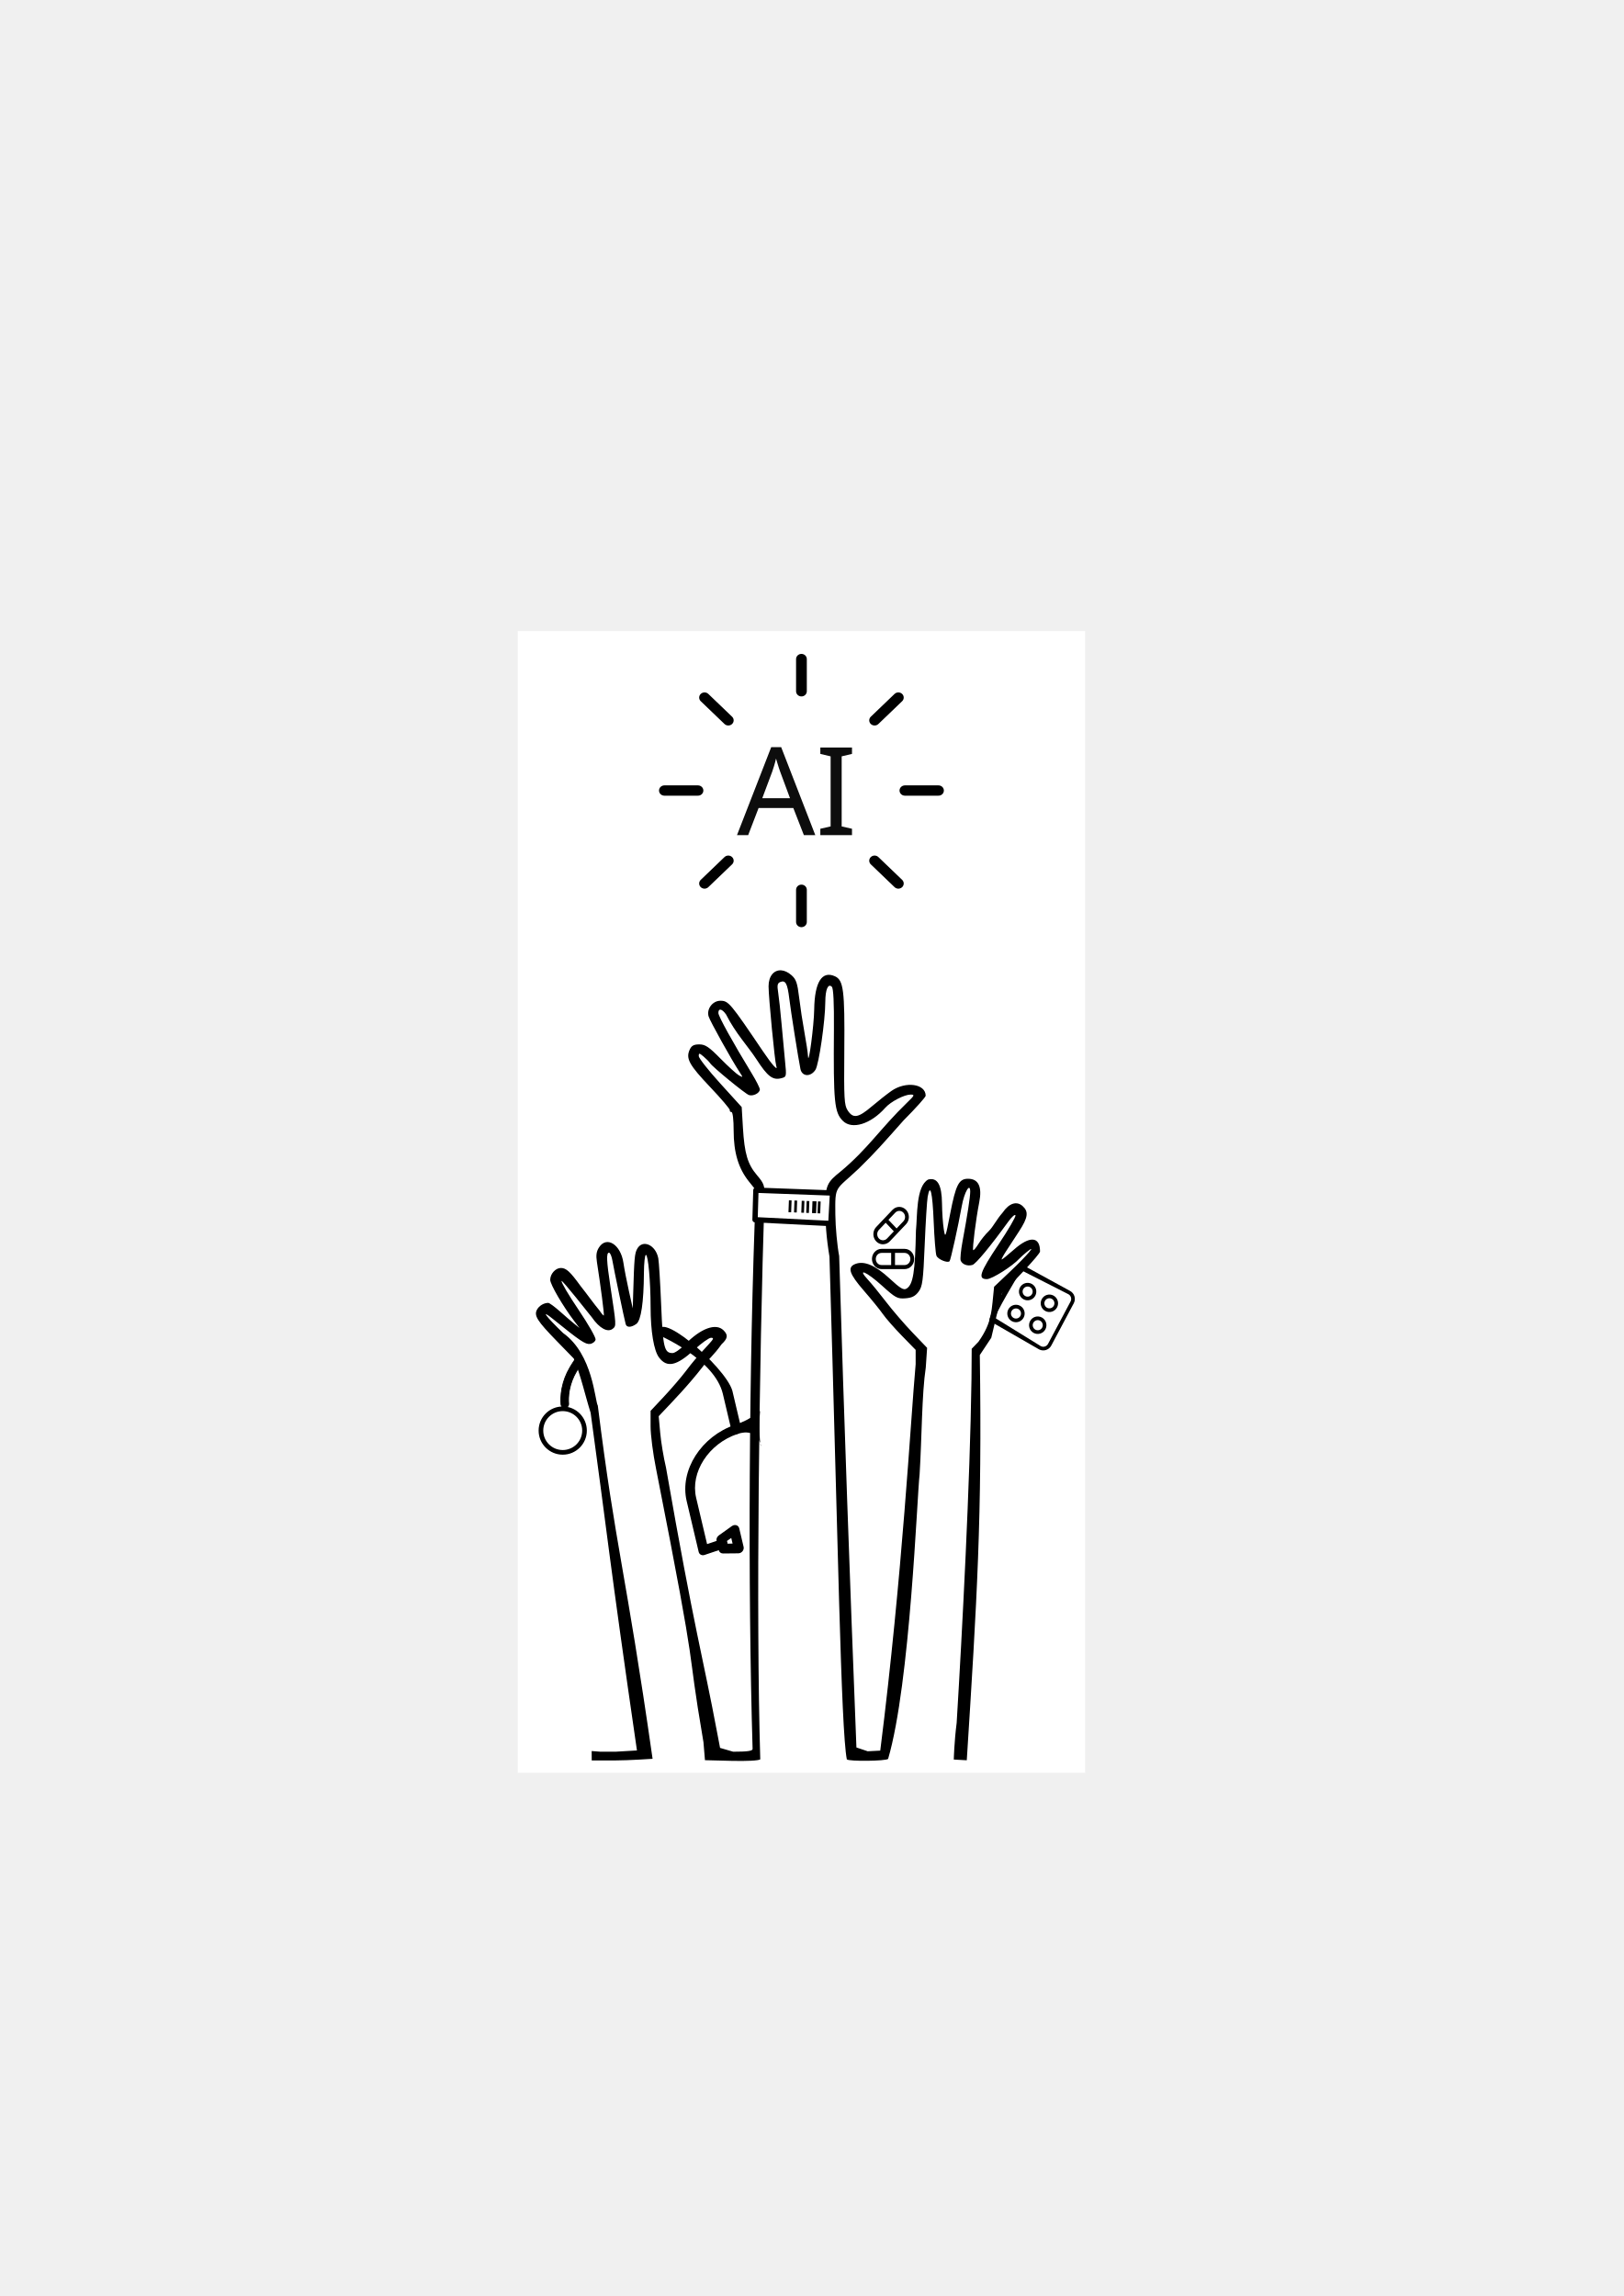
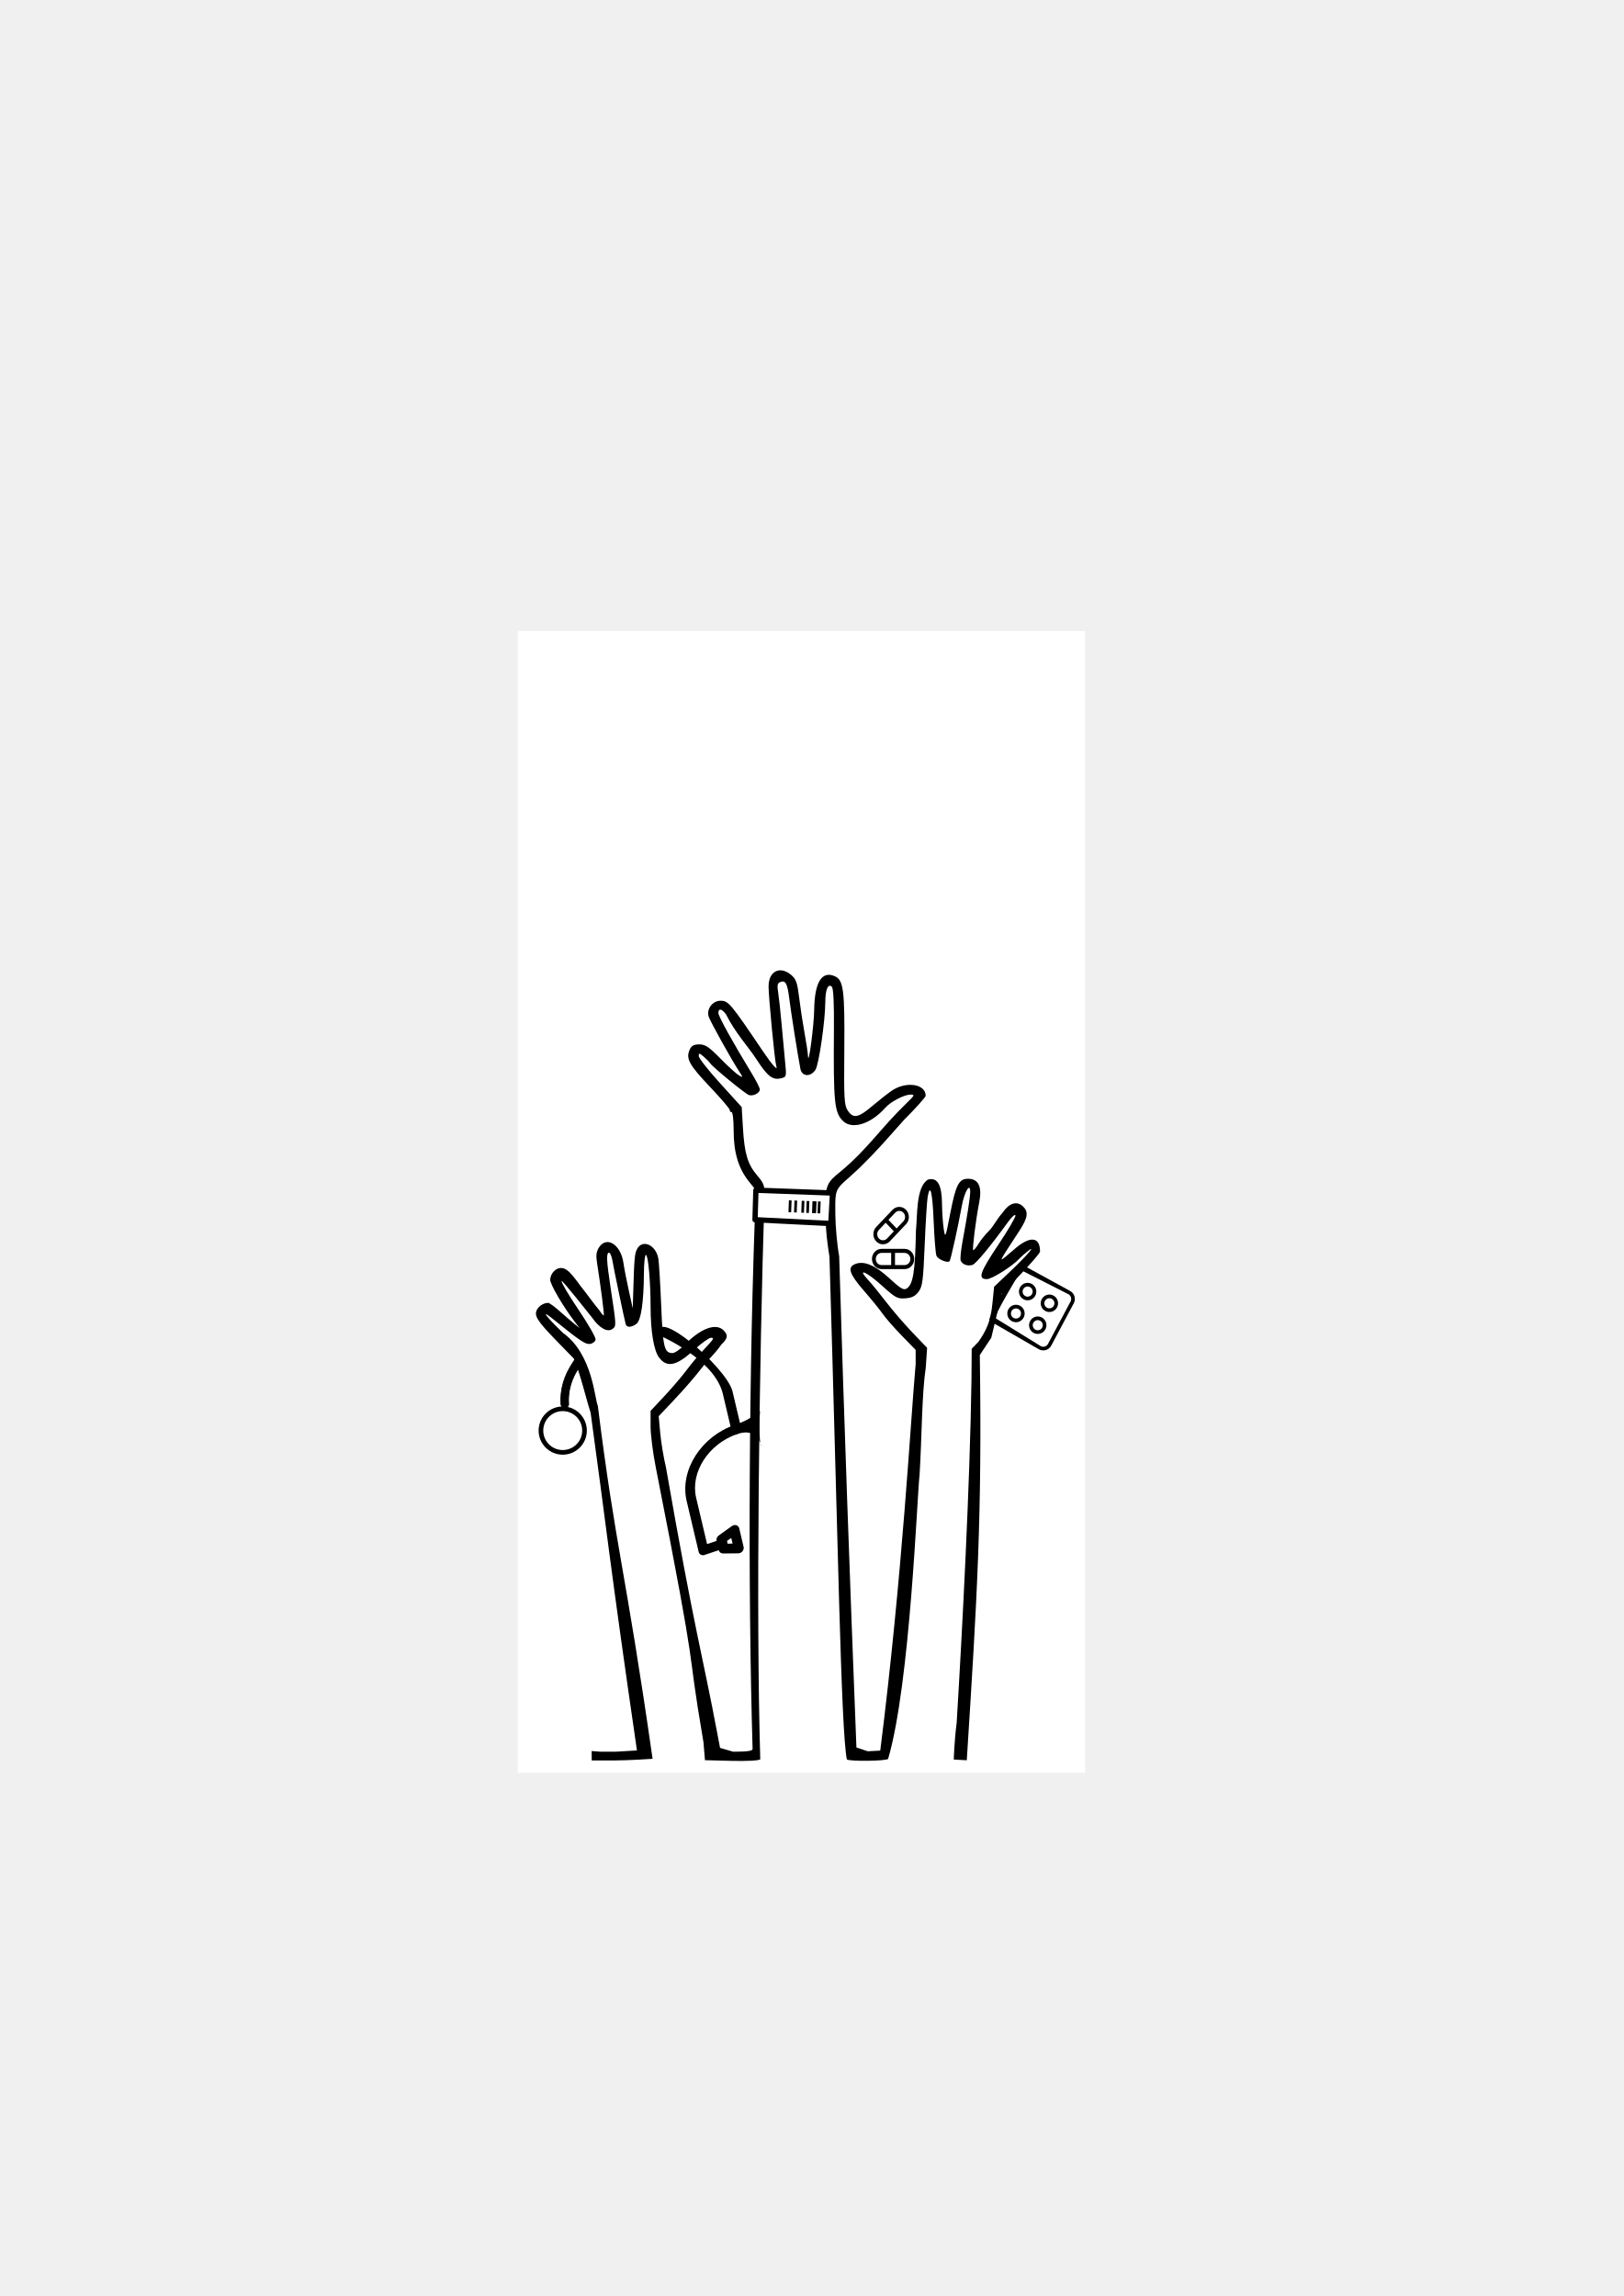
<svg xmlns="http://www.w3.org/2000/svg" width="210mm" height="297mm" viewBox="0 0 744.094 1052.362" id="svg2" version="1.1">
  <defs id="defs4">
    <style id="style1472">.cls-1{fill:none;stroke:#000;stroke-linecap:round;stroke-linejoin:round;stroke-width:6px;}</style>
  </defs>
  <g id="layer1">
    <rect style="fill:#ffffff;stroke-width:4.609;stroke-linejoin:round;stroke-miterlimit:4;stroke-dasharray:none" id="rect904" width="260.019" height="523.322" x="237.267" y="289.237" />
    <path style="fill:#000000" d="m 357.979,444.751 c -3.246,-0.205 -5.772,2.54 -5.768,7.346 0.004,4.956 2.861,34.568 3.512,36.398 0.979,2.753 -1.759,-0.234 -6.08,-6.631 -15.015,-22.229 -15.811,-23.172 -19.51,-23.172 -3.585,0 -6.426,3.796 -5.391,7.201 0.672,2.209 10.439,19.775 14.115,25.387 1.736,2.65 1.732,2.686 -0.186,1.633 -1.079,-0.593 -4.876,-4.034 -8.436,-7.648 -5.377,-5.461 -7.029,-6.572 -9.771,-6.572 -2.523,0 -3.559,0.571 -4.404,2.426 -1.849,4.059 -0.248,6.981 9.395,17.137 5.09,5.361 9.141,10.127 9.004,10.592 -0.138,0.465 0.2,0.846 0.75,0.846 0.588,0 1,3.509 1,8.525 0,10.02 2.201,17.354 7,23.326 l 3.195,3.977 c -3.249,80.44 -3.716,182.341 -1.51,256.111 0,0.914 -2.425,1.256 -8.91,1.256 l -5.998,-1.747 -1.289,-6.733 c -6.615,-35.314 -10.312,-46.278 -23.501,-121.809 -1.064,-4.439 -2.25,-11.541 -2.635,-15.783 l -0.699,-7.713 c 7.152,-7.519 13.805,-14.447 20.199,-22.693 2.96,-3.876 5.011,-5.223 8.613,-10.27 2.868,-2.694 3.082,-4.215 0.898,-6.398 -3.485,-3.485 -10.48,-0.906 -17.715,6.533 -2.083,2.142 -4.617,3.895 -5.629,3.895 -3.83,0 -4.432,-2.519 -5.227,-21.828 -0.422,-10.27 -1.018,-19.992 -1.324,-21.605 -1.172,-6.176 -7.209,-8.865 -9.691,-4.316 -1.153,2.111 -1.342,4.262 -1.822,20.75 l -0.189,6.5 -1.785,-8 c -0.983,-4.4 -2.106,-10.193 -2.496,-12.875 -1.216,-8.358 -7.648,-12.455 -11.154,-7.104 -1.218,1.859 -1.479,3.632 -0.99,6.75 1.726,11.013 3.432,24.224 3.164,24.492 -0.164,0.164 -1.045,-0.84 -1.957,-2.232 -2.682,-3.204 -5.271,-6.951 -8.768,-11.354 -4.733,-6.534 -6.535,-8.178 -8.965,-8.178 -2.435,0 -4.879,2.718 -4.879,5.424 0,2.117 5.827,12.107 11.129,19.076 l 2.283,3 -2.457,-1.992 c -1.351,-1.096 -4.358,-3.684 -6.684,-5.75 -2.325,-2.066 -4.651,-3.758 -5.168,-3.758 -2.018,0 -4.206,1.319 -5.168,3.117 -1.453,2.715 0.08,5.145 9.072,14.383 l 7.787,8 c 3.42,8.325 5.166,16.791 7.73,24.871 6.963,50.452 8.851,69.823 21.226,154.766 l -9.828,0.582 h -6.916 l -4.01,-0.309 0.031,4.309 h 10.801 c 5.941,0 17.087,-0.75 17.087,-0.75 -12.536,-87.621 -16.851,-95.854 -25.103,-161.872 -1.348,-2.225 -2.208,-23.535 -15.873,-33.248 -8.074,-7.778 -10.595,-11.256 -4.691,-6.471 12.34,10.002 14.918,11.737 17.002,11.439 1.225,-0.175 2.369,-1.065 2.543,-1.979 0.174,-0.914 -3.351,-7.085 -7.834,-13.715 -4.483,-6.629 -7.981,-12.564 -7.773,-13.188 0.4,-0.446 12.625,15.13 13.852,16.621 3.532,5.133 7.342,7.199 9.688,5.252 1.596,-1.324 1.593,-1.39 -1.139,-19.311 -1.789,-11.735 -1.944,-15.5 -0.635,-15.5 0.525,0 1.236,1.688 1.578,3.75 0.623,3.757 5.406,26.65 6.059,29 0.455,1.64 2.564,1.589 4.902,-0.121 2.144,-1.568 3.371,-9.868 3.455,-23.379 0.028,-4.537 0.437,-8.25 0.906,-8.25 1.042,0 2.144,12.244 2.152,23.9 0.007,11.074 1.478,19.932 3.836,23.094 3.657,4.903 8.067,3.944 16.189,-3.523 3.273,-3.009 6.714,-5.471 7.646,-5.471 1.394,0 1.246,0.49 -0.828,2.75 -6.156,6.709 -7.282,8.029 -10.877,12.75 -2.094,2.75 -6.546,7.925 -9.891,11.5 l -6.082,6.5 v 7.113 c -3.6e-4,3.912 1.125,12.635 2.5,19.387 20.784,105.301 13.004,74.351 21.735,125.382 l 0.686,8.223 12.07,0.307 c 7.061,0.18 12.57,-0.106 13.273,-0.691 -1.994,-66.285 -0.552,-180.505 1.967,-258.385 0.081,-4.544 -0.34,-5.694 -3.377,-9.242 -4.376,-5.113 -5.824,-9.96 -6.535,-21.873 l -0.564,-9.471 -9.846,-10.846 c -5.415,-5.966 -9.844,-11.599 -9.844,-12.518 0,-1.491 0.242,-1.466 2.25,0.234 1.238,1.048 2.588,2.429 3.002,3.07 1.129,1.75 16.022,13.959 17.748,14.551 1.929,0.661 5,-0.912 5,-2.561 0,-0.701 -1.631,-3.947 -3.625,-7.215 -8.708,-14.271 -15.375,-26.337 -15.375,-27.828 0,-2.292 1.634,-1.996 3.506,0.637 4.418,8.75 9.956,14.446 14.053,20.736 4.976,7.692 7.346,9.505 11.172,8.545 2.521,-0.633 2.538,-0.706 1.822,-7.834 -0.398,-3.958 -1.117,-11.697 -1.6,-17.197 -0.482,-5.5 -1.177,-11.905 -1.545,-14.232 -0.549,-3.478 -0.359,-4.349 1.062,-4.895 2.307,-0.885 3.198,0.787 4.012,7.531 0.695,5.756 4.128,27.45 5.119,32.346 0.72,3.556 4.668,3.796 6.881,0.418 1.585,-2.419 4.483,-22.388 4.523,-31.168 0.027,-5.696 1.291,-8.602 2.998,-6.895 0.716,0.716 1.042,7.385 0.951,19.492 -0.251,33.513 0.192,38.049 4.098,41.955 4.169,4.169 12.769,1.511 19.447,-6.012 2.5,-2.816 8.705,-6.041 11.625,-6.041 1.972,0 1.791,0.4 -1.709,3.758 -12.291,11.899 -17.828,21.036 -30.395,31.504 -5.914,4.722 -7.211,6.356 -6.84,16.082 -0.252,7.084 0.271,14.02 1.729,22.928 3.897,128.894 5.242,216.557 7.959,230.439 0.995,0.997 17.899,0.802 18.92,-0.219 10.139,-34.494 13.258,-120.597 14.431,-130.403 1.037,-16.511 0.989,-36.938 2.83,-49 l 0.607,-9 -6.693,-7 c -3.682,-3.85 -9.108,-10.15 -12.059,-14 -2.951,-3.85 -6.718,-8.463 -8.373,-10.25 -5.222,-5.641 -0.615,-3.66 6.514,2.801 6.108,5.536 7.015,6.024 10.67,5.75 2.985,-0.224 4.508,-0.991 6.027,-3.033 1.796,-2.415 2.124,-4.921 2.811,-21.5 0.428,-10.322 1.042,-20.242 1.367,-22.045 1.158,-6.426 2.198,-2.083 2.754,11.494 0.31,7.581 0.877,14.576 1.26,15.543 0.656,1.659 5.046,3.504 6.02,2.531 0.498,-0.498 3.914,-15.929 5.6,-25.291 1.156,-6.422 3.857,-11.029 3.857,-6.58 0,2.477 -1.274,10.725 -3.535,22.887 -0.747,4.018 -1.124,7.92 -0.836,8.672 0.684,1.782 3.195,2.712 5.418,2.006 1.583,-0.502 8.186,-8.484 16.389,-19.811 1.615,-2.23 3.106,-3.542 3.314,-2.918 0.208,0.624 -3.25,6.566 -7.686,13.207 -8.735,13.076 -9.733,16.037 -5.406,16.037 2.318,0 11.7,-5.928 14.857,-9.387 0.559,-0.612 2.126,-2.013 3.482,-3.113 4.86,-3.941 0.176,1.553 -7.674,9 l -7.379,7 c -1.206,10.702 -0.628,15.932 -7.166,25.213 l -3.098,3.211 c 0.002,4.396 -0.033,9.085 -0.1,14.011 -0.644,47.017 -4.242,115.638 -6.786,157.417 -1.128,8.739 -1.318,16.85 -1.318,16.85 l 5.951,0.33 c 4.682,-73.96 7.082,-111.203 5.972,-185.735 l 5.256,-7.924 4.791,-20.076 c 5.263,-5.35 17.553,-18.135 17.553,-19.484 0,-6.927 -4.753,-7.249 -12,-0.812 -2.787,2.475 -5.284,4.5 -5.549,4.5 -0.264,0 0.62,-1.688 1.965,-3.75 1.344,-2.062 4.05,-6.214 6.014,-9.227 4.048,-6.21 4.429,-8.935 1.609,-11.486 -2.73,-2.471 -6.232,-1.346 -9.15,2.939 -3.011,3.429 -4.197,6.351 -6.451,8.582 -1.409,1.324 -3.487,3.901 -4.615,5.727 -1.128,1.826 -2.231,3.14 -2.449,2.922 -0.49,-0.49 1.234,-14.178 2.762,-21.932 1.404,-7.126 -0.335,-10.775 -5.135,-10.775 -4.203,0 -5.599,2.734 -8.188,16.043 -2.165,11.133 -2.247,11.33 -2.945,6.957 -0.395,-2.475 -0.752,-7.712 -0.793,-11.639 -0.089,-8.61 -2.086,-12.077 -6.34,-11.01 -5.699,3.145 -4.899,17.027 -5.602,23.402 -0.371,18.999 -1.294,24.715 -4.295,26.588 -1.343,0.838 -2.832,-0.045 -7.76,-4.607 -6.54,-6.054 -11.634,-8.234 -15.664,-6.701 -3.861,1.468 -2.915,4.477 3.854,12.26 3.448,3.964 7.361,8.782 8.695,10.707 1.334,1.925 5.265,6.41 8.732,9.967 l 6.305,6.465 v 6.557 c -2.309,25.393 -6.004,96.243 -16.226,177.117 l -5.75,0.299 -5.168,-1.737 c -3.003,-76.546 -5.615,-148.955 -7.909,-225.257 -0.904,-4.675 -1.692,-13.225 -1.752,-19 -0.142,-13.722 -0.158,-10.756 10.688,-21.037 7.819,-7.607 11.256,-11.649 20.617,-22.168 5.548,-5.563 10.088,-10.632 10.088,-11.264 0,-5.5 -9.186,-6.775 -15.717,-2.18 -2.081,1.464 -6.162,4.685 -9.07,7.156 -6.101,5.185 -8.465,5.569 -10.941,1.781 -1.594,-2.438 -1.751,-5.242 -1.557,-27.75 0.235,-27.253 -0.36,-31.965 -4.266,-33.744 -5.979,-2.724 -9.353,2.66 -9.529,15.205 -0.103,7.32 -2.581,26.147 -2.83,21.5 -0.088,-1.65 -0.828,-6.6 -1.643,-11 -0.815,-4.4 -1.911,-11.6 -2.436,-16 -0.799,-6.697 -1.375,-8.366 -3.539,-10.25 -1.603,-1.396 -3.228,-2.098 -4.703,-2.191 z" id="path3440" />
    <g id="g1060" transform="translate(-71.60564,-74.94459)">
      <path style="fill:#ffffff;stroke:#000000;stroke-width:2.438;stroke-linecap:butt;stroke-linejoin:round;stroke-miterlimit:4;stroke-dasharray:none;stroke-opacity:1" d="m 418.01,620.465 -0.396,13.532 34.745,1.747 0.774,-13.989 z" id="path875" />
      <rect style="fill:#ffffff;fill-opacity:0;stroke-width:2.438;stroke-miterlimit:4;stroke-dasharray:none" id="rect877" width="5.457" height="16.791" x="459.905" y="608.171" transform="rotate(2.179919)" />
      <path style="fill:none;stroke:#000000;stroke-width:1.233;stroke-linecap:butt;stroke-linejoin:miter;stroke-miterlimit:4;stroke-dasharray:none;stroke-opacity:1" d="m 436.306,625.22 -0.207,5.445" id="path890" />
      <path style="fill:none;stroke:#000000;stroke-width:1.233;stroke-linecap:butt;stroke-linejoin:miter;stroke-miterlimit:4;stroke-dasharray:none;stroke-opacity:1" d="m 439.632,625.346 -0.207,5.445" id="path890-8" />
      <path style="fill:none;stroke:#000000;stroke-width:1.233;stroke-linecap:butt;stroke-linejoin:miter;stroke-miterlimit:4;stroke-dasharray:none;stroke-opacity:1" d="m 441.892,625.432 -0.207,5.445" id="path890-2" />
      <path style="fill:none;stroke:#000000;stroke-width:1.875;stroke-linecap:butt;stroke-linejoin:miter;stroke-miterlimit:4;stroke-dasharray:none;stroke-opacity:1" d="m 444.874,625.546 -0.207,5.445" id="path890-4" />
      <path style="fill:none;stroke:#000000;stroke-width:1.233;stroke-linecap:butt;stroke-linejoin:miter;stroke-miterlimit:4;stroke-dasharray:none;stroke-opacity:1" d="m 447.072,625.629 -0.207,5.445" id="path890-2-0" />
      <path style="fill:none;stroke:#000000;stroke-width:1.233;stroke-linecap:butt;stroke-linejoin:miter;stroke-miterlimit:4;stroke-dasharray:none;stroke-opacity:1" d="m 433.756,625.123 -0.207,5.445" id="path890-2-0-3" />
    </g>
    <circle style="fill:none;fill-opacity:0;stroke:#000000;stroke-width:2.128;stroke-linejoin:round;stroke-miterlimit:4;stroke-dasharray:none;stroke-opacity:1" id="path974" cx="257.881" cy="655.699" r="9.982" />
    <path d="m 257.08,643.656 c -0.118,-1.558 -0.182,-4.185 0.46,-7.433 0.649,-3.287 1.872,-6.463 3.573,-9.356 0.241,-0.422 0.468,-0.802 0.665,-1.125 0.787,-1.286 1.571,-2.423 1.985,-3.015 a 1.763,1.763 90 0 1 2.891,2.018 c -0.401,0.575 -1.138,1.643 -1.868,2.837 -0.184,0.301 -0.395,0.653 -0.616,1.042 -0.004,0.007 -0.008,0.014 -0.012,0.021 -1.508,2.563 -2.588,5.37 -3.159,8.261 -0.562,2.846 -0.505,5.137 -0.403,6.483 a 1.763,1.763 90 0 1 -3.516,0.266 z" id="path-1" style="fill:#000000;fill-opacity:1;fill-rule:nonzero;stroke:#000000;stroke-width:0.362;stroke-linecap:butt;stroke-linejoin:miter;stroke-miterlimit:4;stroke-dasharray:none;stroke-opacity:1" />
    <g id="g1217" transform="matrix(-0.2175979,0.07307301,-0.05009719,-0.2121778,382.368,699.8136)">
      <g id="_x35_95_x2C__Healthcare_x2C__medical_x2C__stethoscope">
        <g id="g1188">
          <g id="g1186">
            <g id="g1184">
              <g id="g1162">
                <path d="m 146.347,270.956 c -71.682,0 -56.779,41.593 -42.848,-36.382 C 114.506,172.964 85.693,250.956 146.347,250.956 c 60.654,0 110,-44.859 110,-100 l 0,-100 h -30 c -5.523,0 -10,-4.477 -10,-10 0,-5.523 4.477,-10 10,-10 h 40 c 5.522,0 10,4.477 10,10 l 0,110 c 0.001,66.169 -58.317,120 -130,120 z" id="path1160" />
              </g>
              <g id="g1166" />
              <g id="g1170">
                <path d="m 196.348,70.957 c -2.073,0 -4.123,-0.645 -5.848,-1.888 -2.607,-1.879 -4.153,-4.898 -4.153,-8.112 v -40 c 0,-3.214 1.545,-6.233 4.153,-8.112 2.608,-1.88 5.961,-2.391 9.009,-1.375 l 30,10 c 4.083,1.361 6.838,5.183 6.838,9.487 v 20 c 0,4.304 -2.754,8.125 -6.838,9.487 l -30,10 c -1.032,0.344 -2.1,0.513 -3.161,0.513 z m 9.999,-36.126 v 12.252 l 10,-3.333 v -5.585 z" id="path1168" />
              </g>
              <g id="g1174">
                <path d="M 253.362,500.89 C 252.523,567.478 138.918,395.188 136.348,340.956 l 0,-80 c 0,-5.523 4.477,-10 10,-10 5.523,0 10,4.477 10,10 l 0,80 c 0,75.533 97.014,159.934 97.014,159.934 z" id="path1172" />
              </g>
              <g id="g1178" />
              <g id="g1182" />
            </g>
          </g>
        </g>
      </g>
      <g id="Layer_1" />
    </g>
    <g id="g1319" transform="matrix(0.1977077,-0.3718566,0.3693706,0.1987057,432.5199,594.9998)">
      <path d="M 62.12,128 H 9.88 C 4.426,127.994 0.006,123.574 0,118.12 L 1.785,56.186 C 1.79,50.731 67,55.421 72.454,55.416 L 72,118.12 c -0.005,5.454 -4.426,9.874 -9.88,9.88 z M 66.669,60.301 C 63.424,60.307 7.442,56.945 7.436,60.19 L 4,118.12 c 0.005,3.245 2.635,5.875 5.88,5.88 h 52.24 c 3.245,-0.005 5.874,-2.635 5.88,-5.88 z" id="path1276" />
      <path d="M 22.5,87 A 9.5,9.5 0 1 1 32,77.5 9.51,9.51 0 0 1 22.5,87 Z m 0,-15 A 5.5,5.5 0 1 0 28,77.5 5.51,5.51 0 0 0 22.5,72 Z" id="path1286" />
      <path d="M 49.5,87 A 9.5,9.5 0 1 1 59,77.5 9.51,9.51 0 0 1 49.5,87 Z m 0,-15 A 5.5,5.5 0 1 0 55,77.5 5.51,5.51 0 0 0 49.5,72 Z" id="path1288" />
      <path d="m 22.5,114 a 9.5,9.5 0 1 1 9.5,-9.5 9.51,9.51 0 0 1 -9.5,9.5 z m 0,-15 A 5.5,5.5 0 1 0 28,104.5 5.51,5.51 0 0 0 22.5,99 Z" id="path1290" />
      <path d="m 49.5,114 a 9.5,9.5 0 1 1 9.5,-9.5 9.51,9.51 0 0 1 -9.5,9.5 z m 0,-15 A 5.5,5.5 0 1 0 55,104.5 5.51,5.51 0 0 0 49.5,99 Z" id="path1292" />
    </g>
    <g id="g1417" transform="matrix(0.4401199,0,0,0.4641293,366.1403,525.9961)">
      <path d="M 110,100 H 86 a 10,10 0 0 0 0,20 h 24 a 10,10 0 0 0 0,-20 z m -30,10 a 6,6 0 0 1 6,-6 h 10 v 12 H 86 a 6,6 0 0 1 -6,-6 z m 30,6 h -10 v -12 h 10 a 6,6 0 0 1 0,12 z" id="path1394" />
      <path d="m 87.51,95.48 a 10,10 0 0 0 7.08,-2.92 l 17,-17 A 10.006,10.006 0 0 0 97.41,61.44 l -17,17 a 10,10 0 0 0 7.07,17.07 z m 12.73,-31.21 a 6.003,6.003 0 0 1 8.49,8.49 l -7.07,7.07 -8.49,-8.49 z m -17,17 7.07,-7.07 8.49,8.49 -7.07,7.07 a 6.003,6.003 0 0 1 -8.49,-8.49 z" id="path1396" />
    </g>
-     <g id="g919" transform="translate(8.182201,-5.625)">
-       <g id="g1514" transform="matrix(1.422896,0,0,1.365279,287.9495,299.697)">
-         <polygon class="cls-1" points="63.62,38.84 57.17,49.18 70.06,49.18 " id="polygon1480" />
-         <line class="cls-1" x1="50" x2="50" y1="94.14" y2="83.32" id="line1482" style="stroke-width:3.457;stroke-miterlimit:4;stroke-dasharray:none" />
-         <line class="cls-1" x1="50" x2="50" y1="16.68" y2="5.86" id="line1484" style="stroke-width:3.457;stroke-miterlimit:4;stroke-dasharray:none" />
-         <line class="cls-1" x1="94.14" x2="83.32" y1="50" y2="50" id="line1486" style="stroke-width:3.457;stroke-miterlimit:4;stroke-dasharray:none" />
-         <line class="cls-1" x1="16.68" x2="5.86" y1="50" y2="50" id="line1488" style="stroke-width:3.457;stroke-miterlimit:4;stroke-dasharray:none" />
-         <line class="cls-1" x1="81.21" x2="73.56" y1="81.21" y2="73.56" id="line1490" style="stroke-width:3.457;stroke-miterlimit:4;stroke-dasharray:none" />
-         <line class="cls-1" x1="26.44" x2="18.79" y1="26.44" y2="18.79" id="line1492" style="stroke-width:3.457;stroke-miterlimit:4;stroke-dasharray:none" />
-         <line class="cls-1" x1="81.21" x2="73.56" y1="18.79" y2="26.44" id="line1494" style="stroke-width:3.457;stroke-miterlimit:4;stroke-dasharray:none" />
-         <line class="cls-1" x1="26.44" x2="18.79" y1="73.56" y2="81.21" id="line1496" style="stroke-width:3.457;stroke-miterlimit:4;stroke-dasharray:none" />
-       </g>
-       <rect style="fill:#ffffff;fill-opacity:1;stroke:none;stroke-width:1.179;stroke-linejoin:round;stroke-miterlimit:4;stroke-dasharray:none;stroke-opacity:1" id="rect1516" width="36.06" height="51.2" x="360.308" y="343.302" />
-       <text xml:space="preserve" style="font-style:normal;font-weight:normal;font-size:56.25px;line-height:1.25;font-family:sans-serif;fill:#0d0d0d;fill-opacity:1;stroke:none;stroke-width:0.938" x="329.555" y="388.409" id="text1421">
-         <tspan id="tspan1419" x="329.555" y="388.409" style="font-size:56.25px;fill:#0d0d0d;fill-opacity:1;stroke-width:0.938">AI</tspan>
-       </text>
-     </g>
  </g>
</svg>
